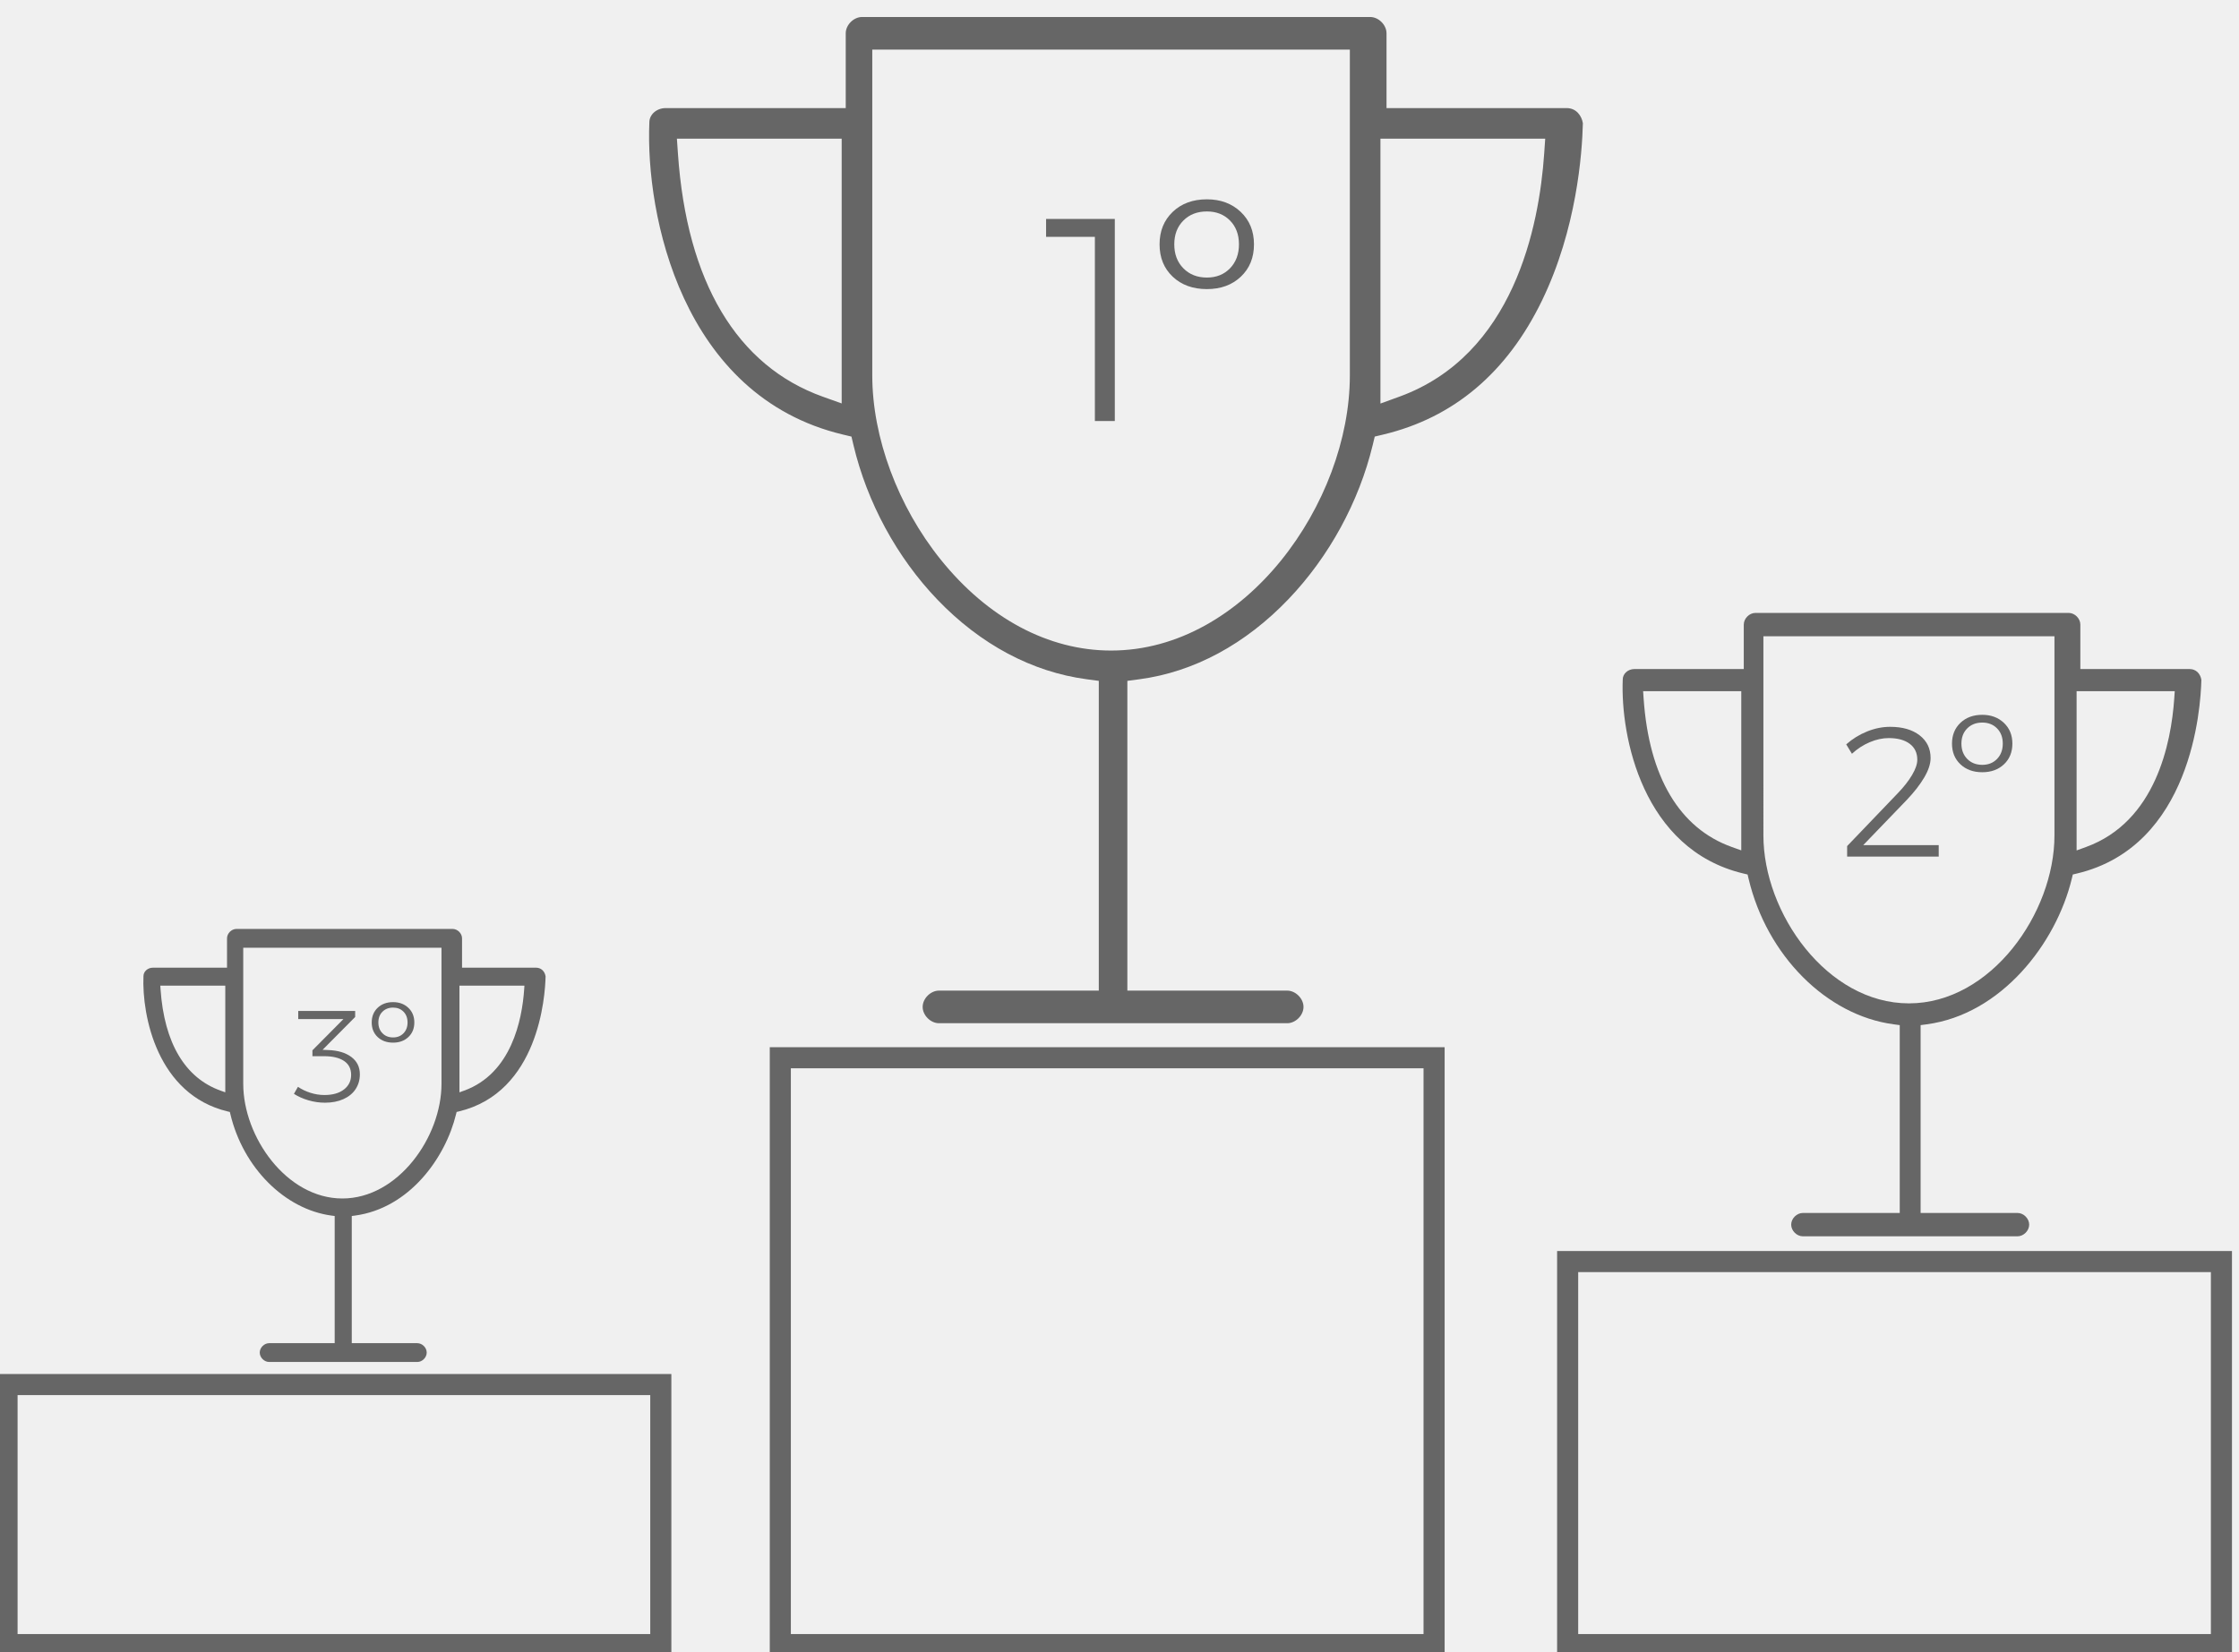
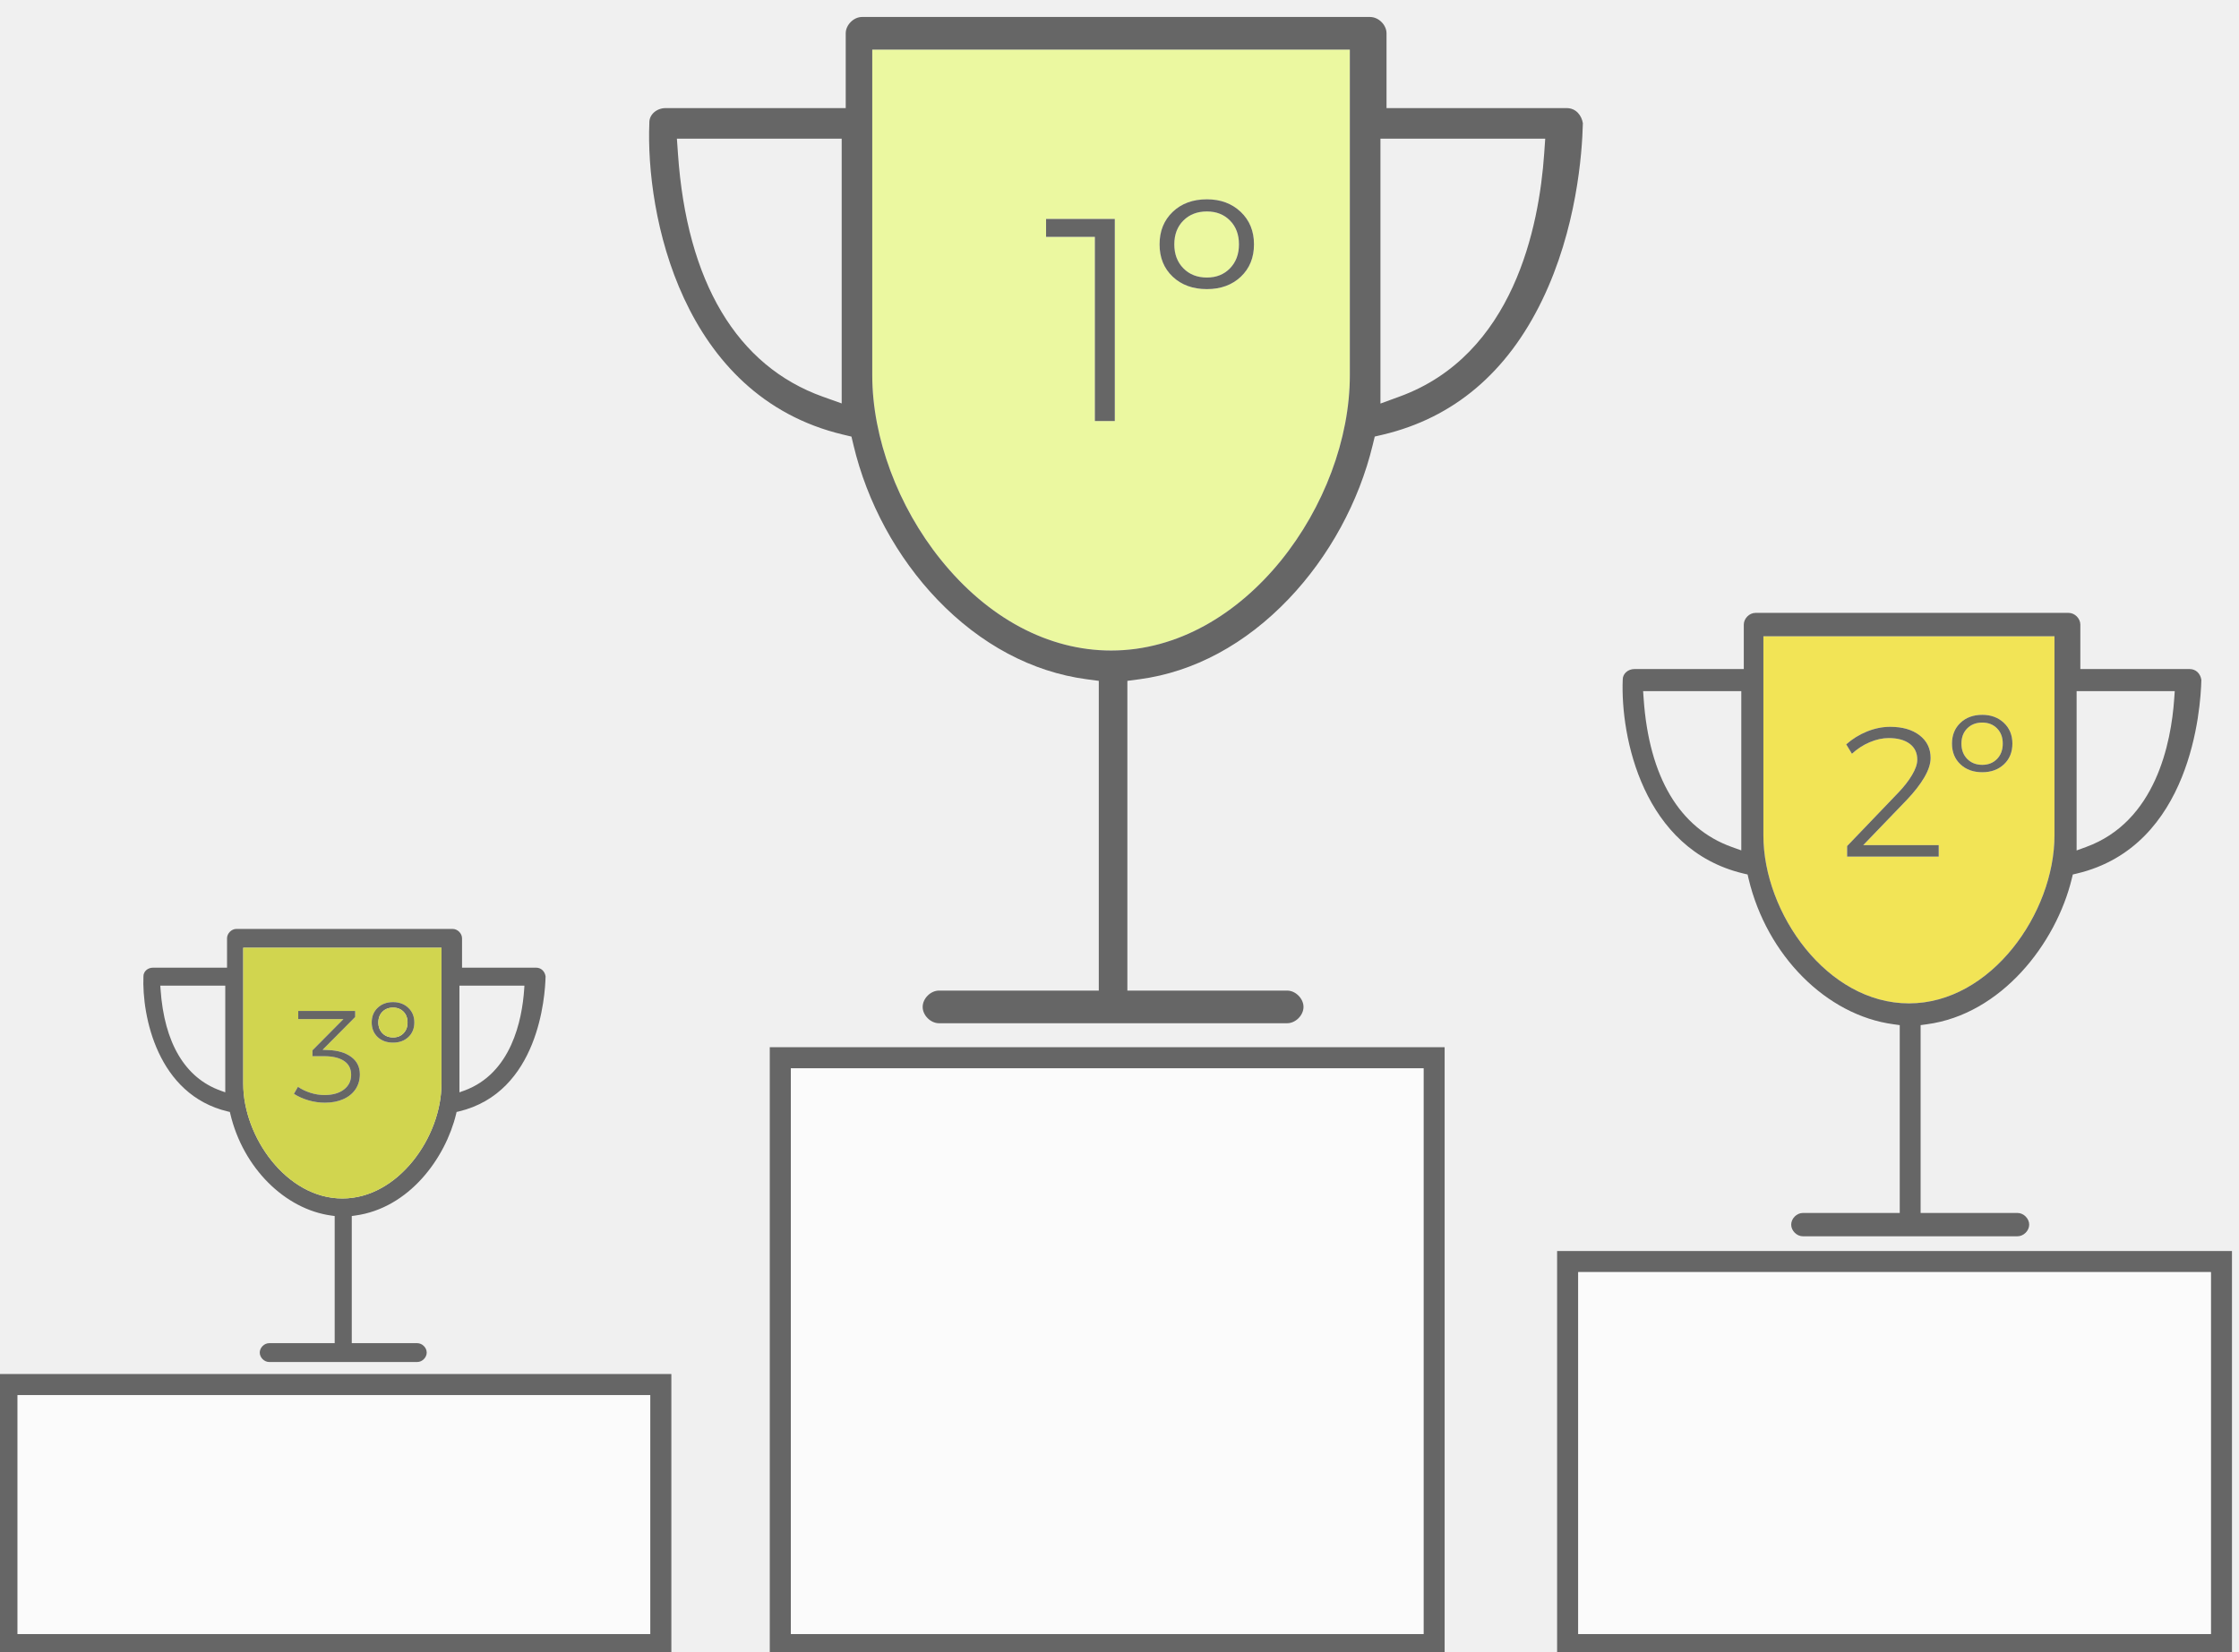
<svg xmlns="http://www.w3.org/2000/svg" version="1.1" id="Capa_1" x="0px" y="0px" width="637px" height="470px" viewBox="0 0 637 470" enable-background="new 0 0 637 470" xml:space="preserve">
  <g>
    <g>
-       <g enable-background="new    ">
-         <path fill="#666666" d="M99.953,300.78c1.618,1.212,2.428,2.854,2.428,4.931c0,1.582-0.402,2.984-1.205,4.208     c-0.804,1.224-1.959,2.175-3.466,2.854c-1.508,0.68-3.263,1.02-5.265,1.02c-1.582,0-3.15-0.229-4.708-0.686     c-1.557-0.457-2.929-1.069-4.114-1.836l1.148-2.002c1.038,0.717,2.219,1.285,3.541,1.705s2.65,0.631,3.985,0.631     c2.348,0,4.202-0.524,5.561-1.576c1.359-1.051,2.039-2.439,2.039-4.17c0-1.729-0.673-3.047-2.02-3.948     c-1.349-0.901-3.232-1.353-5.653-1.353h-3.337v-1.67l8.823-8.896H84.846v-2.3h16.2v1.705l-9.269,9.344l1.632,0.072     C96.153,298.915,98.334,299.57,99.953,300.78z" />
-         <path fill="#666666" d="M116.171,286.786c1.137,1.075,1.706,2.465,1.706,4.171c0,1.705-0.562,3.09-1.688,4.15     c-1.125,1.063-2.576,1.596-4.355,1.596c-1.805,0-3.27-0.531-4.394-1.596c-1.125-1.062-1.687-2.445-1.687-4.15     c0-1.706,0.562-3.096,1.687-4.171c1.124-1.075,2.588-1.612,4.394-1.612C113.589,285.174,115.034,285.711,116.171,286.786z      M108.813,287.898c-0.778,0.777-1.168,1.798-1.168,3.059c0,1.26,0.39,2.286,1.168,3.076c0.778,0.792,1.785,1.187,3.021,1.187     c1.211,0,2.2-0.395,2.966-1.187c0.766-0.79,1.149-1.816,1.149-3.076c0-1.261-0.384-2.28-1.149-3.059     c-0.766-0.779-1.755-1.168-2.966-1.168C110.598,286.73,109.591,287.12,108.813,287.898z" />
-       </g>
-       <path fill="#666666" d="M155.222,277.86c-0.212-1.469-1.303-2.488-2.674-2.488h-21.096v-8.353c0-1.4-1.276-2.676-2.678-2.676    h-61.51c-1.4,0-2.676,1.275-2.676,2.676v8.353H43.493c-1.477,0-2.678,1.091-2.678,2.433c-0.466,11.252,3.948,33.713,23.982,38.482    l0.599,0.143l0.143,0.6c3.614,15.229,15.461,27.11,28.811,28.891l0.868,0.115v36.186H76.575c-1.401,0-2.678,1.275-2.678,2.676    c0,1.401,1.276,2.677,2.678,2.677h42.15c1.4,0,2.676-1.275,2.676-2.677c0-1.4-1.275-2.676-2.676-2.676h-18.645v-36.186    l0.868-0.115c15.5-2.067,25.8-16.428,28.811-28.895l0.144-0.597l0.597-0.142C153.267,310.865,155.092,283.51,155.222,277.86z     M64.094,310.837l-1.336-0.478c-10.122-3.616-16.028-13.578-17.079-28.811l-0.074-1.068h18.489V310.837z M125.604,308.438    c0,15.081-12.319,32.612-28.201,32.612c-15.882,0-28.2-17.531-28.2-32.612v-38.739h56.401V308.438z M132.055,310.356l-1.342,0.488    v-30.366h18.49l-0.074,1.068C148.532,290.205,145.52,305.46,132.055,310.356z" />
-     </g>
-     <g>
-       <g enable-background="new    ">
-         <path fill="#666666" d="M551.568,240.501v3.257h-26.054v-2.994l14.498-15.129c1.68-1.75,3.011-3.457,3.992-5.121     c0.979-1.663,1.471-3.107,1.471-4.334c0-1.925-0.719-3.432-2.154-4.518c-1.436-1.085-3.432-1.628-5.988-1.628     c-1.752,0-3.555,0.394-5.409,1.182c-1.857,0.788-3.537,1.883-5.043,3.283l-1.63-2.679c1.786-1.576,3.773-2.802,5.964-3.678     c2.188-0.875,4.366-1.312,6.539-1.312c3.502,0,6.295,0.806,8.379,2.416c2.083,1.611,3.125,3.765,3.125,6.461     c0,1.646-0.604,3.493-1.812,5.542c-1.207,2.049-2.862,4.176-4.963,6.382l-12.396,12.87H551.568L551.568,240.501z" />
-         <path fill="#666666" d="M570.11,205.7c1.611,1.523,2.417,3.493,2.417,5.91c0,2.416-0.797,4.378-2.39,5.883     c-1.594,1.506-3.651,2.259-6.172,2.259c-2.559,0-4.634-0.753-6.227-2.259c-1.594-1.505-2.39-3.467-2.39-5.883     c0-2.417,0.796-4.387,2.39-5.91c1.593-1.523,3.668-2.285,6.227-2.285C566.449,203.415,568.498,204.177,570.11,205.7z      M559.684,207.276c-1.104,1.103-1.655,2.548-1.655,4.334c0,1.785,0.552,3.239,1.655,4.359c1.103,1.121,2.529,1.681,4.281,1.681     c1.715,0,3.114-0.56,4.201-1.681c1.086-1.12,1.629-2.574,1.629-4.359c0-1.786-0.543-3.231-1.629-4.334     c-1.087-1.104-2.486-1.655-4.201-1.655C562.213,205.621,560.785,206.173,559.684,207.276z" />
-       </g>
-       <path fill="#666666" d="M626.294,193.471c-0.283-1.85-1.604-3.083-3.321-3.083h-31.11v-12.649c0-1.74-1.585-3.325-3.325-3.325    h-89.104c-1.741,0-3.326,1.585-3.326,3.325v12.649h-31.111c-1.832,0-3.322,1.332-3.322,2.969    c-0.673,16.164,5.637,48.381,34.317,55.212l1.198,0.285l0.284,1.198c5.183,21.845,22.154,38.883,41.272,41.433l1.735,0.231v53.451    h-27.559c-1.74,0-3.325,1.584-3.325,3.324c0,1.739,1.585,3.323,3.325,3.323h61.06c1.74,0,3.324-1.584,3.324-3.323    c0-1.74-1.584-3.324-3.324-3.324h-27.561v-53.451l1.735-0.231c21.21-2.829,36.819-22.988,41.275-41.44l0.288-1.191l1.193-0.284    C623.448,240.819,626.101,201.684,626.294,193.471z M495.395,241.988l-2.673-0.954c-14.884-5.316-23.565-19.914-25.105-42.214    l-0.147-2.138h27.926V241.988z M584.497,237.73c0,22.103-18.085,47.795-41.4,47.795c-23.318,0-41.405-25.692-41.405-47.795    l-0.002-56.669h82.808V237.73z M593.481,241.03l-2.684,0.976v-45.325h27.924l-0.147,2.137    C617.7,211.492,613.281,233.828,593.481,241.03z" />
-     </g>
-     <g>
-       <path fill="#666666" d="M438.715,85.494c9.842-20.324,11.412-41.804,11.616-50.433c-0.362-2.183-1.905-4.305-4.634-4.305h-47.229    h-4v-4V9.477c0-2.386-2.255-4.641-4.643-4.641V4.835h-144.57c-2.386,0-4.643,2.255-4.643,4.641v17.283v4h-4h-47.23    c-2.56,0-4.64,1.822-4.64,4.063v0.083l-0.005,0.083c-1.077,25.878,9.053,77.714,55.106,88.679l2.397,0.57l0.567,2.396    c3.884,16.374,12.374,32.008,23.905,44.019c12.229,12.74,26.902,20.568,42.427,22.637l3.471,0.463v3.502v80.641v4h-4h-41.473    c-2.385,0-4.639,2.256-4.639,4.642c0,2.385,2.255,4.64,4.639,4.64h99.073c2.385,0,4.64-2.255,4.64-4.64    c0-2.386-2.255-4.642-4.64-4.642h-41.474h-4v-4v-80.641v-3.502l3.474-0.463c15.449-2.06,30.117-9.96,42.418-22.845    c11.513-12.061,20.007-27.625,23.917-43.825l0.574-2.385l2.388-0.568C413.551,118.894,428.76,106.051,438.715,85.494z     M239.459,43.46v63.359v2.306v5.677l-5.348-1.91c-24.459-8.737-38.717-32.651-41.235-69.157l-0.295-4.275h4.286h38.592h4V43.46z     M384.035,18.116v88.703c0,36.212-29.676,78.306-67.936,78.306c-17.832,0-35.048-9.198-48.478-25.903    c-12.186-15.154-19.458-34.744-19.458-52.403V18.116v-4h4h127.871h4V18.116z M398.105,112.884l-5.367,1.952v-5.71v-2.306V43.461    v-4h4h38.596h4.283l-0.295,4.275C437.891,64.484,430.632,101.056,398.105,112.884z" />
-       <g enable-background="new    ">
-         <path fill="#666666" d="M297.613,62.306h19.551v57.503h-5.668v-52.41h-13.883V62.306z" />
-         <path fill="#666666" d="M352.981,60.294c2.518,2.383,3.778,5.463,3.778,9.242c0,3.778-1.246,6.846-3.737,9.2     c-2.493,2.355-5.709,3.532-9.652,3.532c-3.998,0-7.242-1.177-9.733-3.532c-2.492-2.354-3.738-5.422-3.738-9.2     c0-3.779,1.246-6.859,3.738-9.242c2.491-2.382,5.735-3.573,9.733-3.573C347.257,56.72,350.461,57.912,352.981,60.294z      M336.674,62.759c-1.726,1.725-2.588,3.984-2.588,6.777s0.862,5.065,2.588,6.817c1.725,1.754,3.956,2.629,6.694,2.629     c2.684,0,4.873-0.875,6.572-2.629c1.696-1.752,2.546-4.024,2.546-6.817s-0.85-5.053-2.546-6.777     c-1.699-1.726-3.89-2.588-6.572-2.588C340.63,60.171,338.399,61.033,336.674,62.759z" />
-       </g>
-     </g>
-     <g>
      <g>
-         <path fill="#666666" d="M405,304v161H225V304H405 M411,298H219v173h192V298L411,298z" />
-       </g>
-       <g>
-         <path fill="#666666" d="M629,362v103H449V362H629 M635,356H443v115h192V356L635,356z" />
-       </g>
-       <g>
-         <path fill="#666666" d="M185,397v68H5v-68H185 M191,391H-1v80h192V391L191,391z" />
+         <g id="XMLID_1_">
+           <g>
+             <path fill="#F2E456" d="M568.17,207.28c1.08,1.1,1.62,2.54,1.62,4.33s-0.54,3.24-1.62,4.36c-1.09,1.12-2.49,1.68-4.21,1.68       c-1.75,0-3.17-0.56-4.28-1.68c-1.1-1.12-1.649-2.57-1.649-4.36s0.55-3.23,1.649-4.33c1.101-1.11,2.53-1.66,4.28-1.66       C565.68,205.62,567.08,206.17,568.17,207.28z" />
+             <path fill="#F2E456" d="M584.5,181.06v56.67c0,22.1-18.09,47.8-41.4,47.8c-23.319,0-41.409-25.7-41.409-47.8v-56.67H584.5z        M570.14,217.49c1.591-1.5,2.391-3.46,2.391-5.88s-0.811-4.39-2.42-5.91c-1.61-1.52-3.66-2.28-6.15-2.28       c-2.55,0-4.63,0.76-6.22,2.28c-1.601,1.52-2.391,3.49-2.391,5.91s0.79,4.38,2.391,5.88c1.59,1.51,3.67,2.26,6.22,2.26       C566.49,219.75,568.54,219,570.14,217.49z M551.571,243.76v-3.26h-21.48l12.391-12.87c2.1-2.21,3.76-4.33,4.97-6.38       c1.2-2.05,1.81-3.9,1.81-5.54c0-2.7-1.04-4.85-3.13-6.46c-2.08-1.61-4.87-2.42-8.38-2.42c-2.17,0-4.35,0.44-6.54,1.31       c-2.19,0.88-4.17,2.1-5.96,3.68l1.63,2.68c1.51-1.4,3.19-2.5,5.04-3.28c1.86-0.79,3.66-1.19,5.41-1.19       c2.56,0,4.55,0.55,5.99,1.63c1.439,1.09,2.149,2.59,2.149,4.52c0,1.23-0.489,2.67-1.47,4.33c-0.98,1.67-2.31,3.37-3.99,5.12       l-14.5,15.13v3H551.571z" />
+             <path fill="#EBF8A0" d="M349.941,62.76c1.699,1.72,2.55,3.98,2.55,6.78c0,2.79-0.851,5.06-2.55,6.81       c-1.7,1.76-3.891,2.63-6.57,2.63c-2.74,0-4.97-0.87-6.7-2.63c-1.72-1.75-2.58-4.02-2.58-6.81c0-2.8,0.86-5.06,2.58-6.78       c1.73-1.73,3.96-2.59,6.7-2.59C346.05,60.17,348.24,61.03,349.941,62.76z" />
+             <path fill="#EBF8A0" d="M384.031,18.12v88.7c0,36.21-29.67,78.3-67.93,78.3c-17.83,0-35.05-9.19-48.48-25.9       c-12.19-15.15-19.46-34.74-19.46-52.4v-88.7v-4h4h127.87h4V18.12z M356.76,69.54c0-3.78-1.26-6.86-3.779-9.25       c-2.521-2.38-5.721-3.57-9.61-3.57c-4,0-7.24,1.19-9.73,3.57c-2.5,2.39-3.739,5.47-3.739,9.25c0,3.77,1.239,6.84,3.739,9.2       c2.49,2.35,5.73,3.53,9.73,3.53c3.939,0,7.16-1.18,9.649-3.53C355.51,76.38,356.76,73.31,356.76,69.54z M317.16,119.81v-57.5       h-19.55v5.09h13.89v52.41H317.16z" />
+             <path fill="#666666" d="M635,356v115H443V356H635z M629,465V362H449v103H629z" />
+             <path fill="#666666" d="M622.97,190.39c1.721,0,3.04,1.23,3.32,3.08c-0.19,8.21-2.84,47.35-35.38,55.1l-1.19,0.279l-0.29,1.19       c-4.46,18.46-20.06,38.62-41.27,41.44l-1.74,0.239v53.45h27.561c1.739,0,3.329,1.58,3.329,3.32s-1.59,3.319-3.329,3.319H512.92       c-1.74,0-3.32-1.579-3.32-3.319s1.58-3.32,3.32-3.32h27.561v-53.45l-1.73-0.239c-19.12-2.54-36.09-19.58-41.28-41.431       l-0.279-1.2l-1.2-0.279c-28.681-6.83-34.99-39.05-34.32-55.21c0-1.64,1.49-2.97,3.33-2.97h31.11v-12.65       c0-1.74,1.58-3.33,3.319-3.33h89.11c1.74,0,3.32,1.59,3.32,3.33v12.65H622.97z M618.571,198.82l0.149-2.14H590.8v45.33       l2.681-0.979C613.281,233.83,617.7,211.49,618.571,198.82z M584.5,237.73v-56.67h-82.81v56.67c0,22.1,18.09,47.8,41.409,47.8       C566.41,285.53,584.5,259.83,584.5,237.73z M495.401,241.99v-45.31H467.47l0.15,2.14c1.54,22.3,10.22,36.9,25.1,42.21       l2.67,0.96H495.401z" />
+             <path fill="#666666" d="M572.531,211.61c0,2.42-0.8,4.38-2.391,5.88c-1.6,1.51-3.649,2.26-6.18,2.26       c-2.55,0-4.63-0.75-6.22-2.26c-1.601-1.5-2.391-3.46-2.391-5.88s0.79-4.39,2.391-5.91c1.59-1.52,3.67-2.28,6.22-2.28       c2.49,0,4.54,0.76,6.15,2.28C571.72,207.22,572.531,209.19,572.531,211.61z M569.79,211.61c0-1.79-0.54-3.23-1.62-4.33       c-1.09-1.11-2.49-1.66-4.21-1.66c-1.75,0-3.18,0.55-4.28,1.66c-1.1,1.1-1.649,2.54-1.649,4.33s0.55,3.24,1.649,4.36       c1.11,1.12,2.53,1.68,4.28,1.68c1.72,0,3.12-0.56,4.21-1.68C569.25,214.85,569.79,213.4,569.79,211.61z" />
+             <path fill="#666666" d="M551.571,240.5v3.26H525.51v-3l14.5-15.13c1.681-1.75,3.01-3.45,3.99-5.12       c0.98-1.66,1.47-3.1,1.47-4.33c0-1.93-0.71-3.43-2.149-4.52c-1.44-1.08-3.431-1.63-5.99-1.63c-1.75,0-3.55,0.4-5.41,1.19       c-1.85,0.78-3.53,1.88-5.04,3.28l-1.63-2.68c1.79-1.58,3.77-2.8,5.96-3.68c2.19-0.87,4.37-1.31,6.54-1.31       c3.51,0,6.3,0.81,8.38,2.42c2.09,1.61,3.13,3.76,3.13,6.46c0,1.64-0.609,3.49-1.81,5.54c-1.21,2.05-2.87,4.17-4.97,6.38       L530.09,240.5H551.571z" />
+             <path fill="#666666" d="M445.7,30.76c2.729,0,4.27,2.12,4.63,4.3c-0.2,8.63-1.771,30.11-11.62,50.43       c-9.95,20.56-25.16,33.4-45.2,38.18l-2.39,0.56l-0.58,2.39c-3.91,16.2-12.4,31.76-23.91,43.82       c-12.3,12.89-26.97,20.79-42.42,22.85l-3.47,0.46v3.5v80.64v4h4h41.47c2.38,0,4.64,2.261,4.64,4.65c0,2.38-2.26,4.64-4.64,4.64       h-99.07c-2.39,0-4.64-2.26-4.64-4.64c0-2.39,2.25-4.65,4.64-4.65h41.47h4v-4v-80.64v-3.5l-3.47-0.46       c-15.53-2.07-30.2-9.9-42.43-22.64c-11.53-12.01-20.02-27.64-23.9-44.02l-0.57-2.39l-2.4-0.57       c-46.05-10.97-56.18-62.8-55.1-88.68v-0.08v-0.09c0-2.24,2.08-4.06,4.64-4.06h47.23h4v-4V9.48c0-2.39,2.26-4.65,4.64-4.65       h144.57v0.01c2.39,0,4.649,2.25,4.649,4.64v17.28v4h4H445.7z M439.321,43.74l0.3-4.28h-4.29h-38.59h-4v4v63.36v2.31v5.71       l5.359-1.96C430.63,101.06,437.89,64.48,439.321,43.74z M384.031,106.82v-88.7v-4h-4H252.16h-4v4v88.7       c0,17.66,7.27,37.25,19.46,52.4c13.43,16.71,30.65,25.9,48.48,25.9C354.361,185.12,384.031,143.03,384.031,106.82z        M239.46,114.8v-5.68v-2.3V43.46v-4h-4h-38.59h-4.29l0.3,4.27c2.51,36.51,16.77,60.43,41.23,69.16L239.46,114.8z" />
+             <path fill="#666666" d="M411,298v173H219V298H411z M405,465V304H225v161H405z" />
+             <path fill="#666666" d="M352.981,60.29c2.52,2.39,3.779,5.47,3.779,9.25c0,3.77-1.25,6.84-3.74,9.2       c-2.489,2.35-5.71,3.53-9.649,3.53c-4,0-7.24-1.18-9.73-3.53c-2.5-2.36-3.739-5.43-3.739-9.2c0-3.78,1.239-6.86,3.739-9.25       c2.49-2.38,5.73-3.57,9.73-3.57C347.26,56.72,350.46,57.91,352.981,60.29z M352.49,69.54c0-2.8-0.851-5.06-2.55-6.78       c-1.7-1.73-3.891-2.59-6.57-2.59c-2.74,0-4.97,0.86-6.7,2.59c-1.72,1.72-2.58,3.98-2.58,6.78c0,2.79,0.86,5.06,2.58,6.81       c1.73,1.76,3.96,2.63,6.7,2.63c2.68,0,4.87-0.87,6.57-2.63C351.64,74.6,352.49,72.33,352.49,69.54z" />
+             <polygon fill="#666666" points="317.16,62.31 317.16,119.81 311.5,119.81 311.5,67.4 297.61,67.4 297.61,62.31      " />
+             <path fill="#666666" d="M191,391v80H-1v-80H191z M185,465v-68H5v68H185z" />
+             <path fill="#666666" d="M152.55,275.37c1.37,0,2.46,1.02,2.67,2.49c-0.13,5.649-1.95,33.01-24.72,38.43l-0.6,0.14l-0.14,0.601       c-3.01,12.46-13.31,26.819-28.81,28.89l-0.87,0.12v36.18h18.64c1.41,0,2.68,1.28,2.68,2.681c0,1.399-1.28,2.68-2.68,2.68H76.58       c-1.41,0-2.68-1.28-2.68-2.68c0-1.4,1.27-2.681,2.68-2.681h18.64v-36.18l-0.87-0.12c-13.35-1.78-25.2-13.66-28.81-28.89       l-0.14-0.601l-0.6-0.14c-20.04-4.771-24.45-27.23-23.99-38.49c0-1.34,1.21-2.43,2.68-2.43h21.1v-8.351       c0-1.399,1.27-2.68,2.67-2.68h61.51c1.41,0,2.68,1.28,2.68,2.68v8.351H152.55z M149.13,281.55l0.07-1.069h-18.49v30.359       l1.34-0.479C145.52,305.46,148.53,290.21,149.13,281.55z M125.6,308.44V269.7H69.2v38.74c0,15.079,12.32,32.609,28.2,32.609       C113.29,341.05,125.6,323.52,125.6,308.44z M64.09,310.84V280.48H45.6l0.08,1.069c1.05,15.23,6.96,25.19,17.08,28.811       L64.09,310.84z" />
+             <path fill="#D1D54F" d="M125.6,269.7v38.74c0,15.079-12.31,32.609-28.2,32.609c-15.88,0-28.2-17.53-28.2-32.609V269.7H125.6z        M116.19,295.11c1.12-1.061,1.69-2.45,1.69-4.15c0-1.71-0.57-3.1-1.71-4.17c-1.14-1.08-2.58-1.62-4.34-1.62       c-1.8,0-3.27,0.54-4.39,1.62c-1.13,1.07-1.69,2.46-1.69,4.17c0,1.7,0.56,3.08,1.69,4.15c1.12,1.06,2.59,1.59,4.39,1.59       C113.61,296.7,115.06,296.17,116.19,295.11z M101.18,309.92c0.8-1.22,1.2-2.63,1.2-4.21c0-2.08-0.81-3.72-2.43-4.93       c-1.62-1.21-3.8-1.86-6.54-1.971l-1.63-0.069l9.27-9.34v-1.71h-16.2v2.3h12.86l-8.82,8.899v1.67h3.33       c2.42,0,4.31,0.45,5.66,1.351c1.34,0.899,2.02,2.22,2.02,3.95c0,1.729-0.68,3.12-2.04,4.17c-1.36,1.05-3.22,1.58-5.56,1.58       c-1.34,0-2.67-0.221-3.99-0.641s-2.5-0.979-3.54-1.7l-1.15,2c1.19,0.771,2.56,1.381,4.12,1.841c1.55,0.449,3.12,0.68,4.7,0.68       c2.01,0,3.76-0.34,5.27-1.021C99.22,312.09,100.37,311.14,101.18,309.92z" />
+             <path fill="#666666" d="M117.88,290.96c0,1.7-0.57,3.09-1.69,4.15c-1.13,1.06-2.58,1.59-4.36,1.59c-1.8,0-3.27-0.53-4.39-1.59       c-1.13-1.07-1.69-2.45-1.69-4.15c0-1.71,0.56-3.1,1.69-4.17c1.12-1.08,2.59-1.62,4.39-1.62c1.76,0,3.2,0.54,4.34,1.62       C117.31,287.86,117.88,289.25,117.88,290.96z M115.95,290.96c0-1.26-0.39-2.28-1.15-3.06c-0.77-0.78-1.76-1.17-2.97-1.17       c-1.23,0-2.24,0.39-3.02,1.17c-0.77,0.77-1.17,1.8-1.17,3.06s0.4,2.28,1.17,3.07c0.78,0.8,1.79,1.189,3.02,1.189       c1.21,0,2.2-0.39,2.97-1.189C115.57,293.24,115.95,292.22,115.95,290.96z" />
+             <path fill="#D1D54F" d="M114.8,287.9c0.76,0.779,1.15,1.8,1.15,3.06s-0.38,2.28-1.15,3.07c-0.77,0.8-1.76,1.189-2.97,1.189       c-1.23,0-2.24-0.39-3.02-1.189c-0.77-0.79-1.17-1.811-1.17-3.07s0.4-2.29,1.17-3.06c0.78-0.78,1.79-1.17,3.02-1.17       C113.04,286.73,114.03,287.12,114.8,287.9z" />
+             <path fill="#666666" d="M102.38,305.71c0,1.58-0.4,2.99-1.2,4.21c-0.81,1.22-1.96,2.17-3.47,2.85       c-1.51,0.681-3.26,1.021-5.27,1.021c-1.58,0-3.15-0.23-4.7-0.68c-1.56-0.46-2.93-1.07-4.12-1.841l1.15-2       c1.04,0.721,2.22,1.28,3.54,1.7s2.65,0.641,3.99,0.641c2.34,0,4.2-0.53,5.56-1.58c1.36-1.05,2.04-2.44,2.04-4.17       c0-1.73-0.68-3.051-2.02-3.95c-1.35-0.9-3.24-1.351-5.66-1.351h-3.33v-1.67l8.82-8.899H84.85v-2.3h16.2v1.71l-9.27,9.34       l1.63,0.069c2.74,0.11,4.92,0.761,6.54,1.971C101.57,301.99,102.38,303.63,102.38,305.71z" />
+           </g>
+           <g>
+ 				</g>
+         </g>
      </g>
    </g>
  </g>
+   <polyline opacity="0.7" fill="#FFFFFF" points="405,304 405,465 225,465 225,304 405,304 " />
+   <polyline opacity="0.7" fill="#FFFFFF" points="185,397 185,465 5,465 5,397 185,397 " />
+   <polyline opacity="0.7" fill="#FFFFFF" points="629,362 629,465 449,465 449,362 629,362 " />
</svg>
